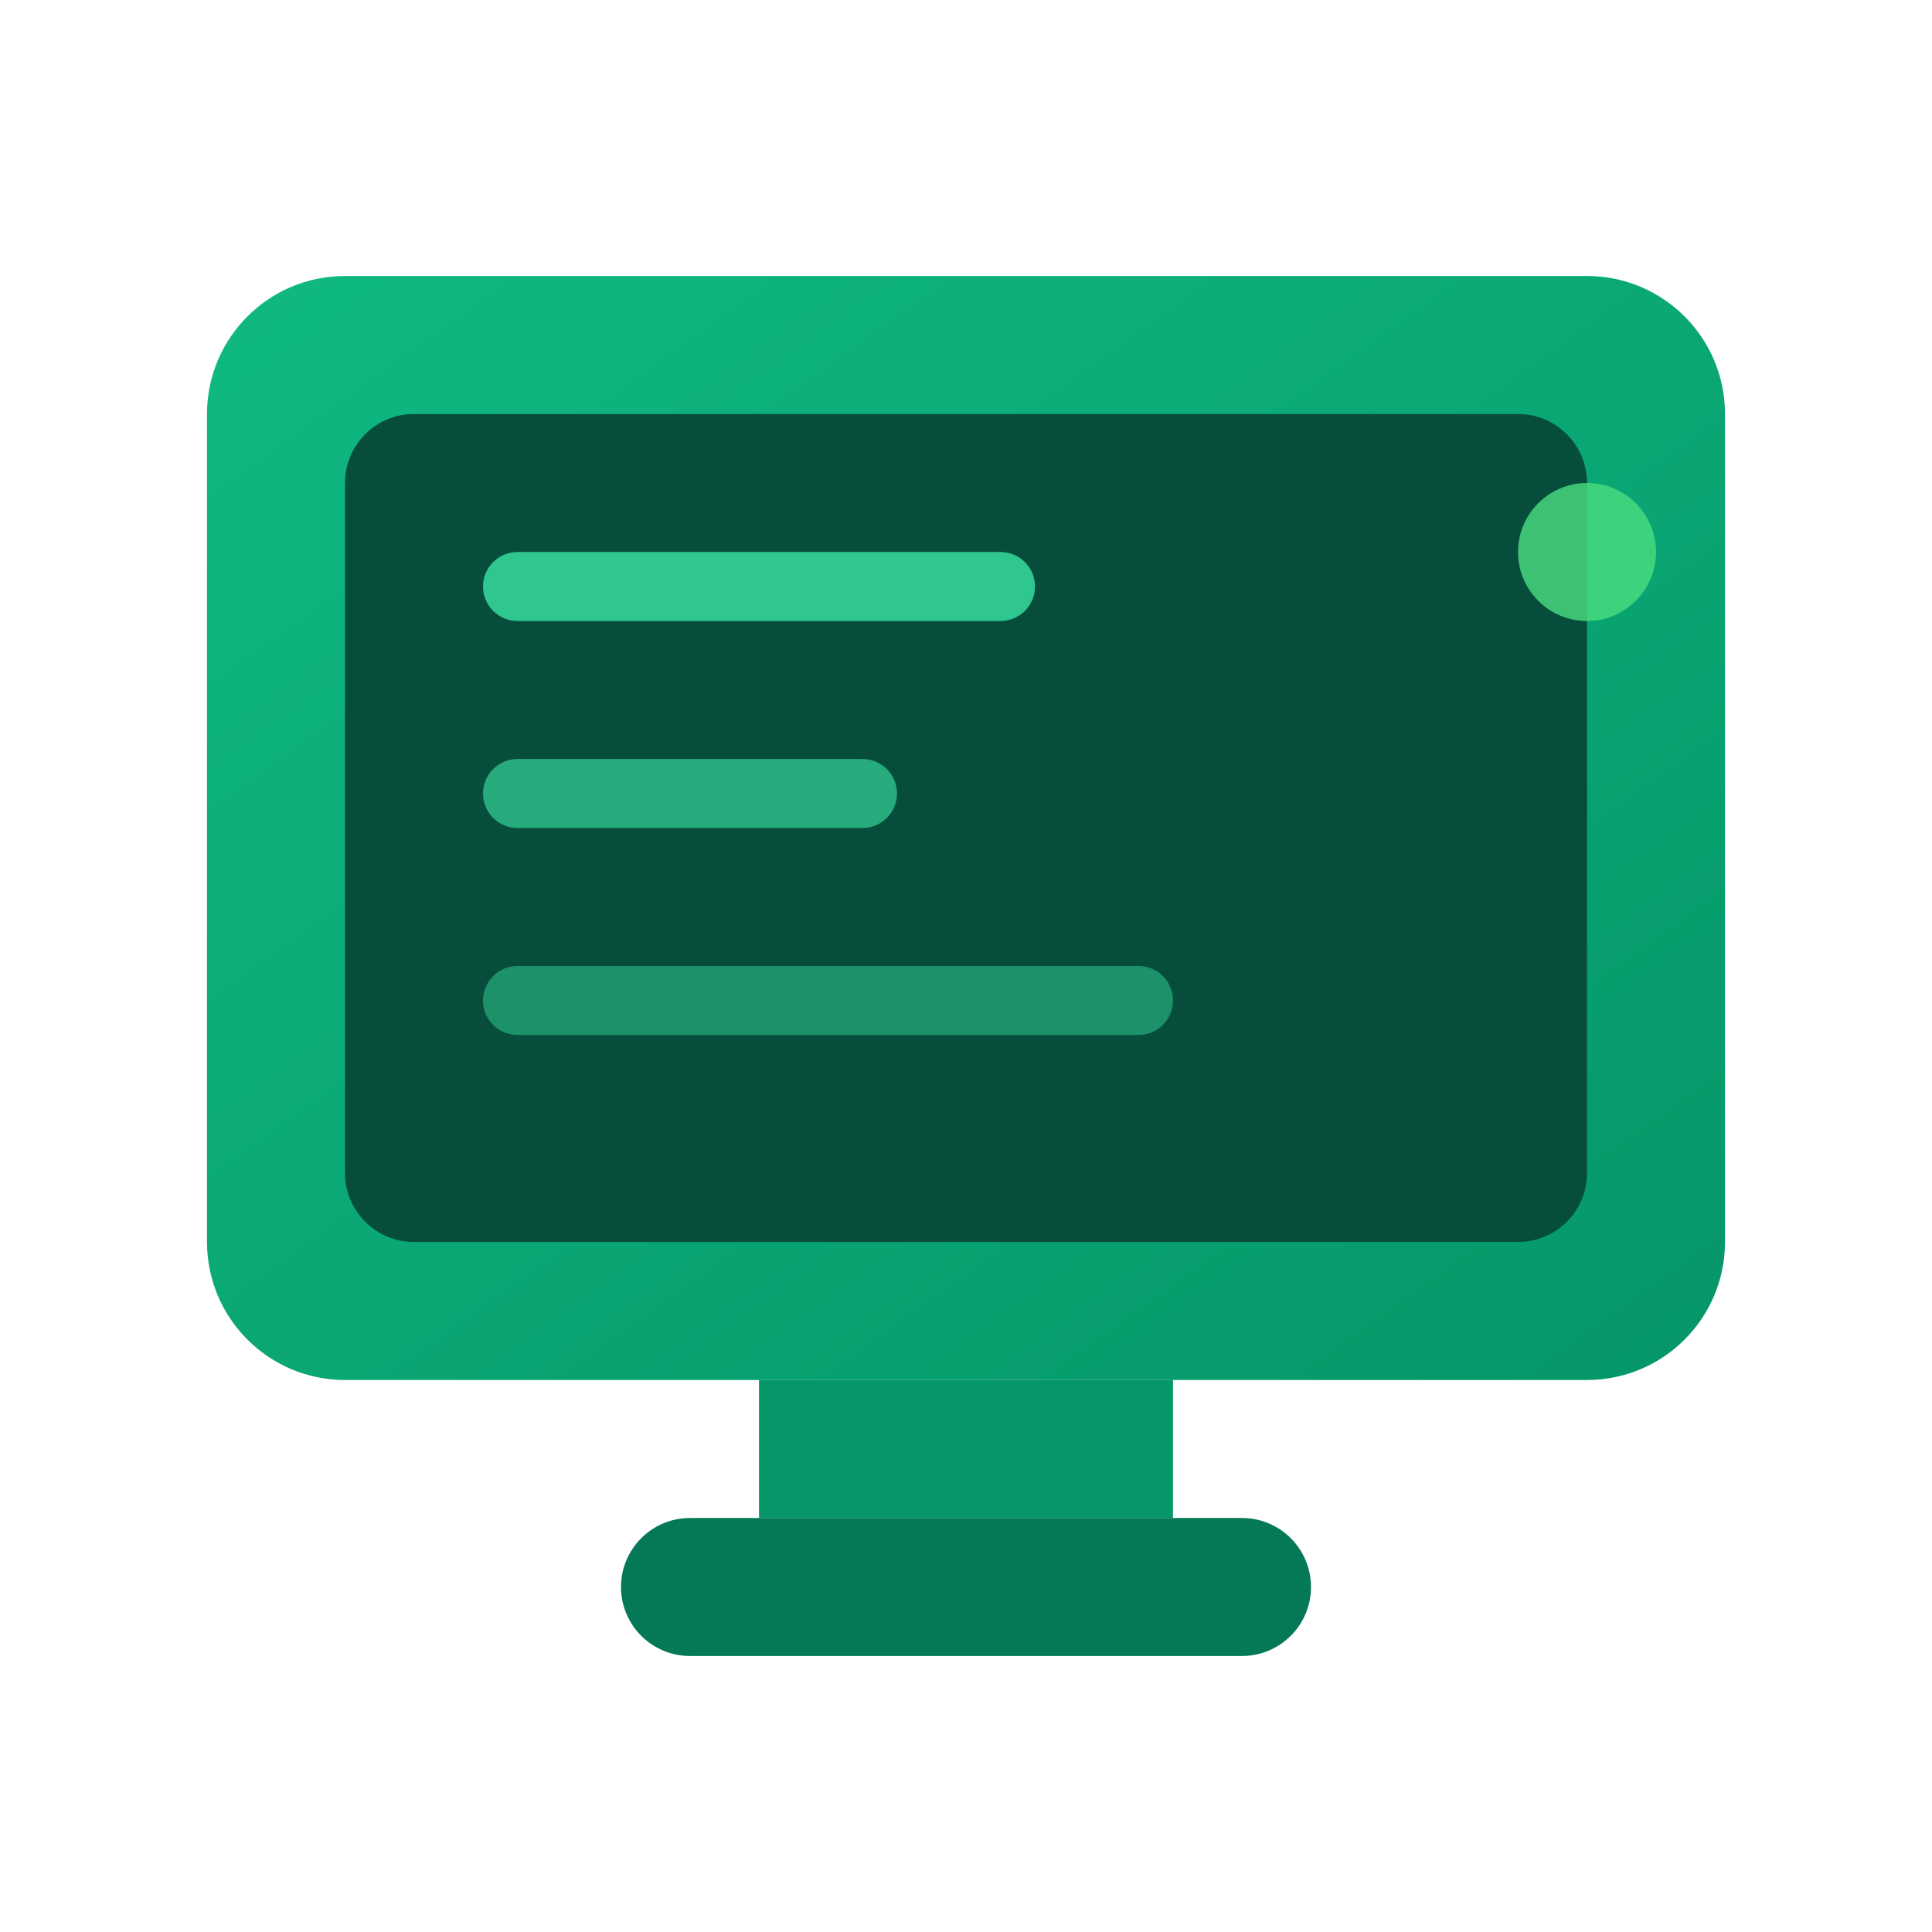
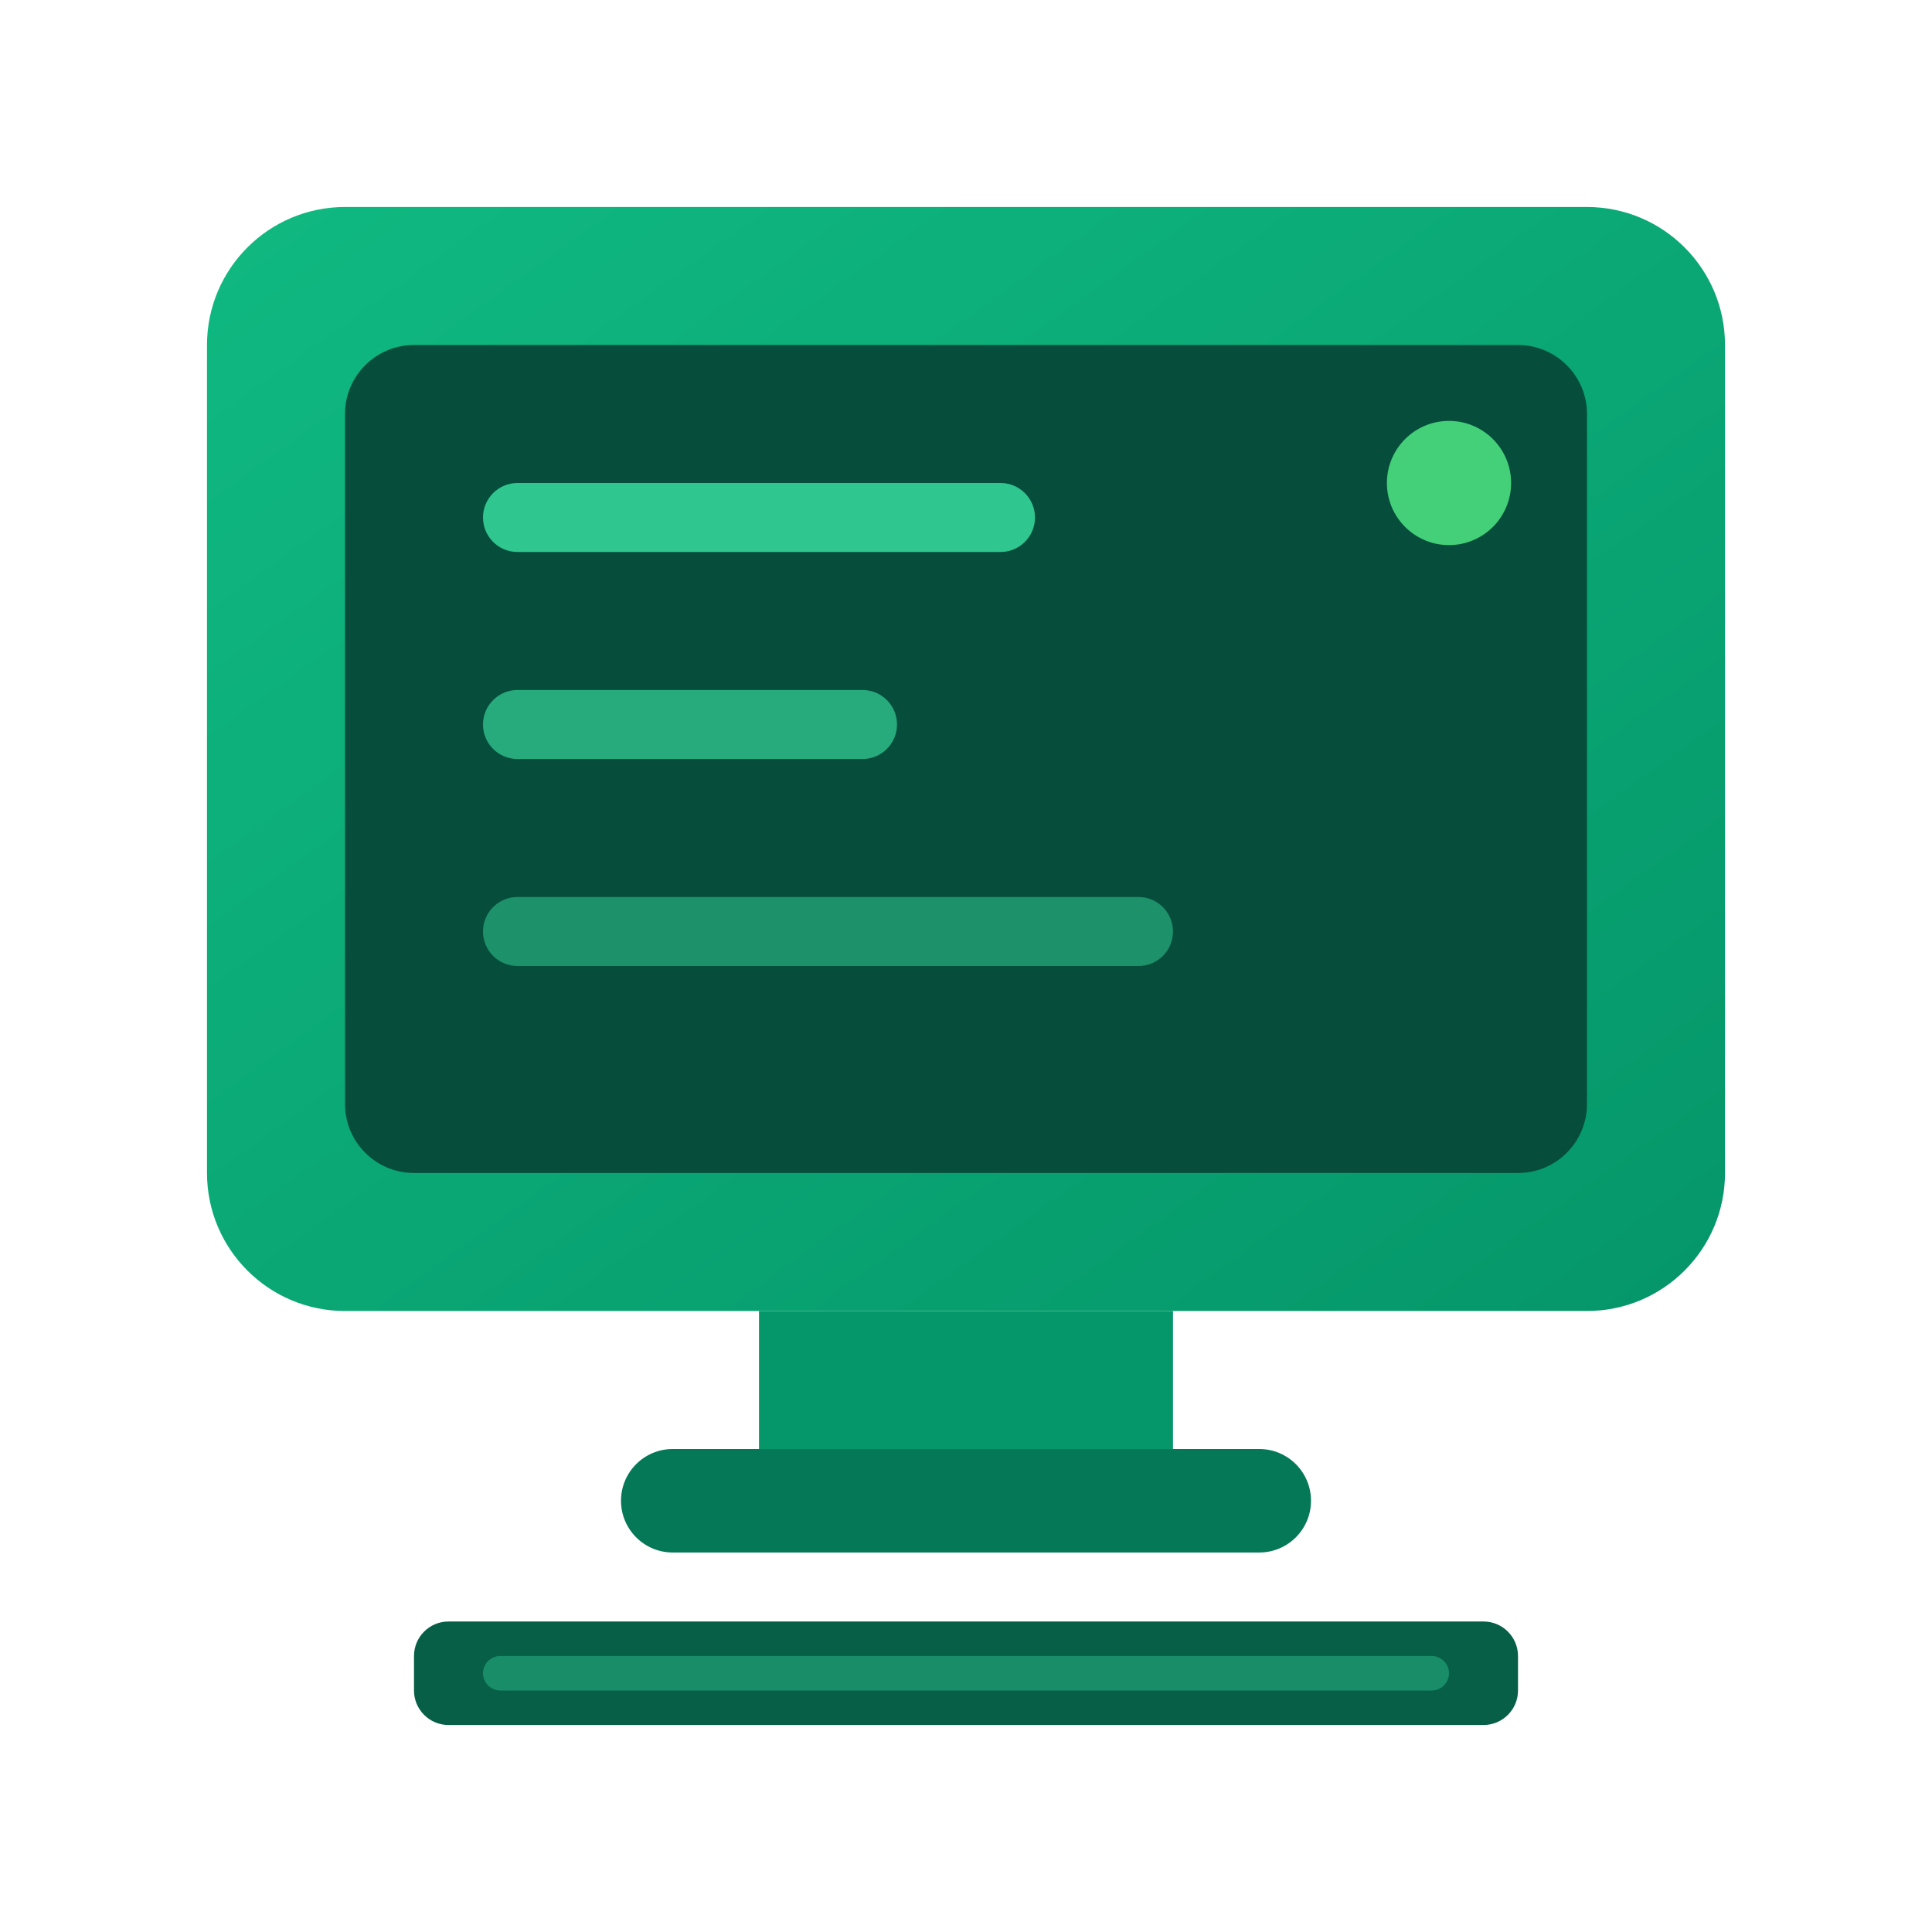
- <svg xmlns="http://www.w3.org/2000/svg" viewBox="4 4 56 56">
+ <svg xmlns="http://www.w3.org/2000/svg" viewBox="4 4 56 56" role="img">
  <defs>
-     <linearGradient id="hostGrad" x1="0%" y1="0%" x2="100%" y2="100%">
+     <linearGradient id="ov-hostGrad" x1="0%" y1="0%" x2="100%" y2="100%">
      <stop offset="0%" style="stop-color:#10b981;stop-opacity:1" />
      <stop offset="100%" style="stop-color:#059669;stop-opacity:1" />
    </linearGradient>
  </defs>
-   <rect x="10" y="12" width="44" height="32" rx="4" fill="url(#hostGrad)" />
-   <rect x="14" y="16" width="36" height="24" rx="2" fill="#064e3b" />
+   <rect x="10" y="10" width="44" height="32" rx="4" fill="url(#ov-hostGrad)" />
+   <rect x="14" y="14" width="36" height="24" rx="2" fill="#064e3b" />
  <g fill="#34d399">
-     <rect x="18" y="20" width="16" height="2" rx="1" opacity="0.9" />
-     <rect x="18" y="26" width="12" height="2" rx="1" opacity="0.7" />
-     <rect x="18" y="32" width="20" height="2" rx="1" opacity="0.5" />
+     <rect x="18" y="18" width="16" height="2" rx="1" opacity="0.9" />
+     <rect x="18" y="24" width="12" height="2" rx="1" opacity="0.7" />
+     <rect x="18" y="30" width="20" height="2" rx="1" opacity="0.5" />
  </g>
-   <rect x="26" y="44" width="12" height="4" fill="#059669" />
-   <rect x="22" y="48" width="20" height="4" rx="2" fill="#047857" />
-   <circle cx="50" cy="20" r="2" fill="#4ade80" opacity="0.8" />
+   <rect x="26" y="42" width="12" height="4" fill="#059669" />
+   <rect x="22" y="46" width="20" height="3" rx="1.5" fill="#047857" />
+   <rect x="16" y="51" width="32" height="3" rx="1" fill="#065f46" />
+   <rect x="18" y="52" width="28" height="1" rx="0.5" fill="#34d399" opacity="0.4" />
+   <circle cx="46" cy="18" r="1.8" fill="#4ade80" opacity="0.9" />
</svg>
